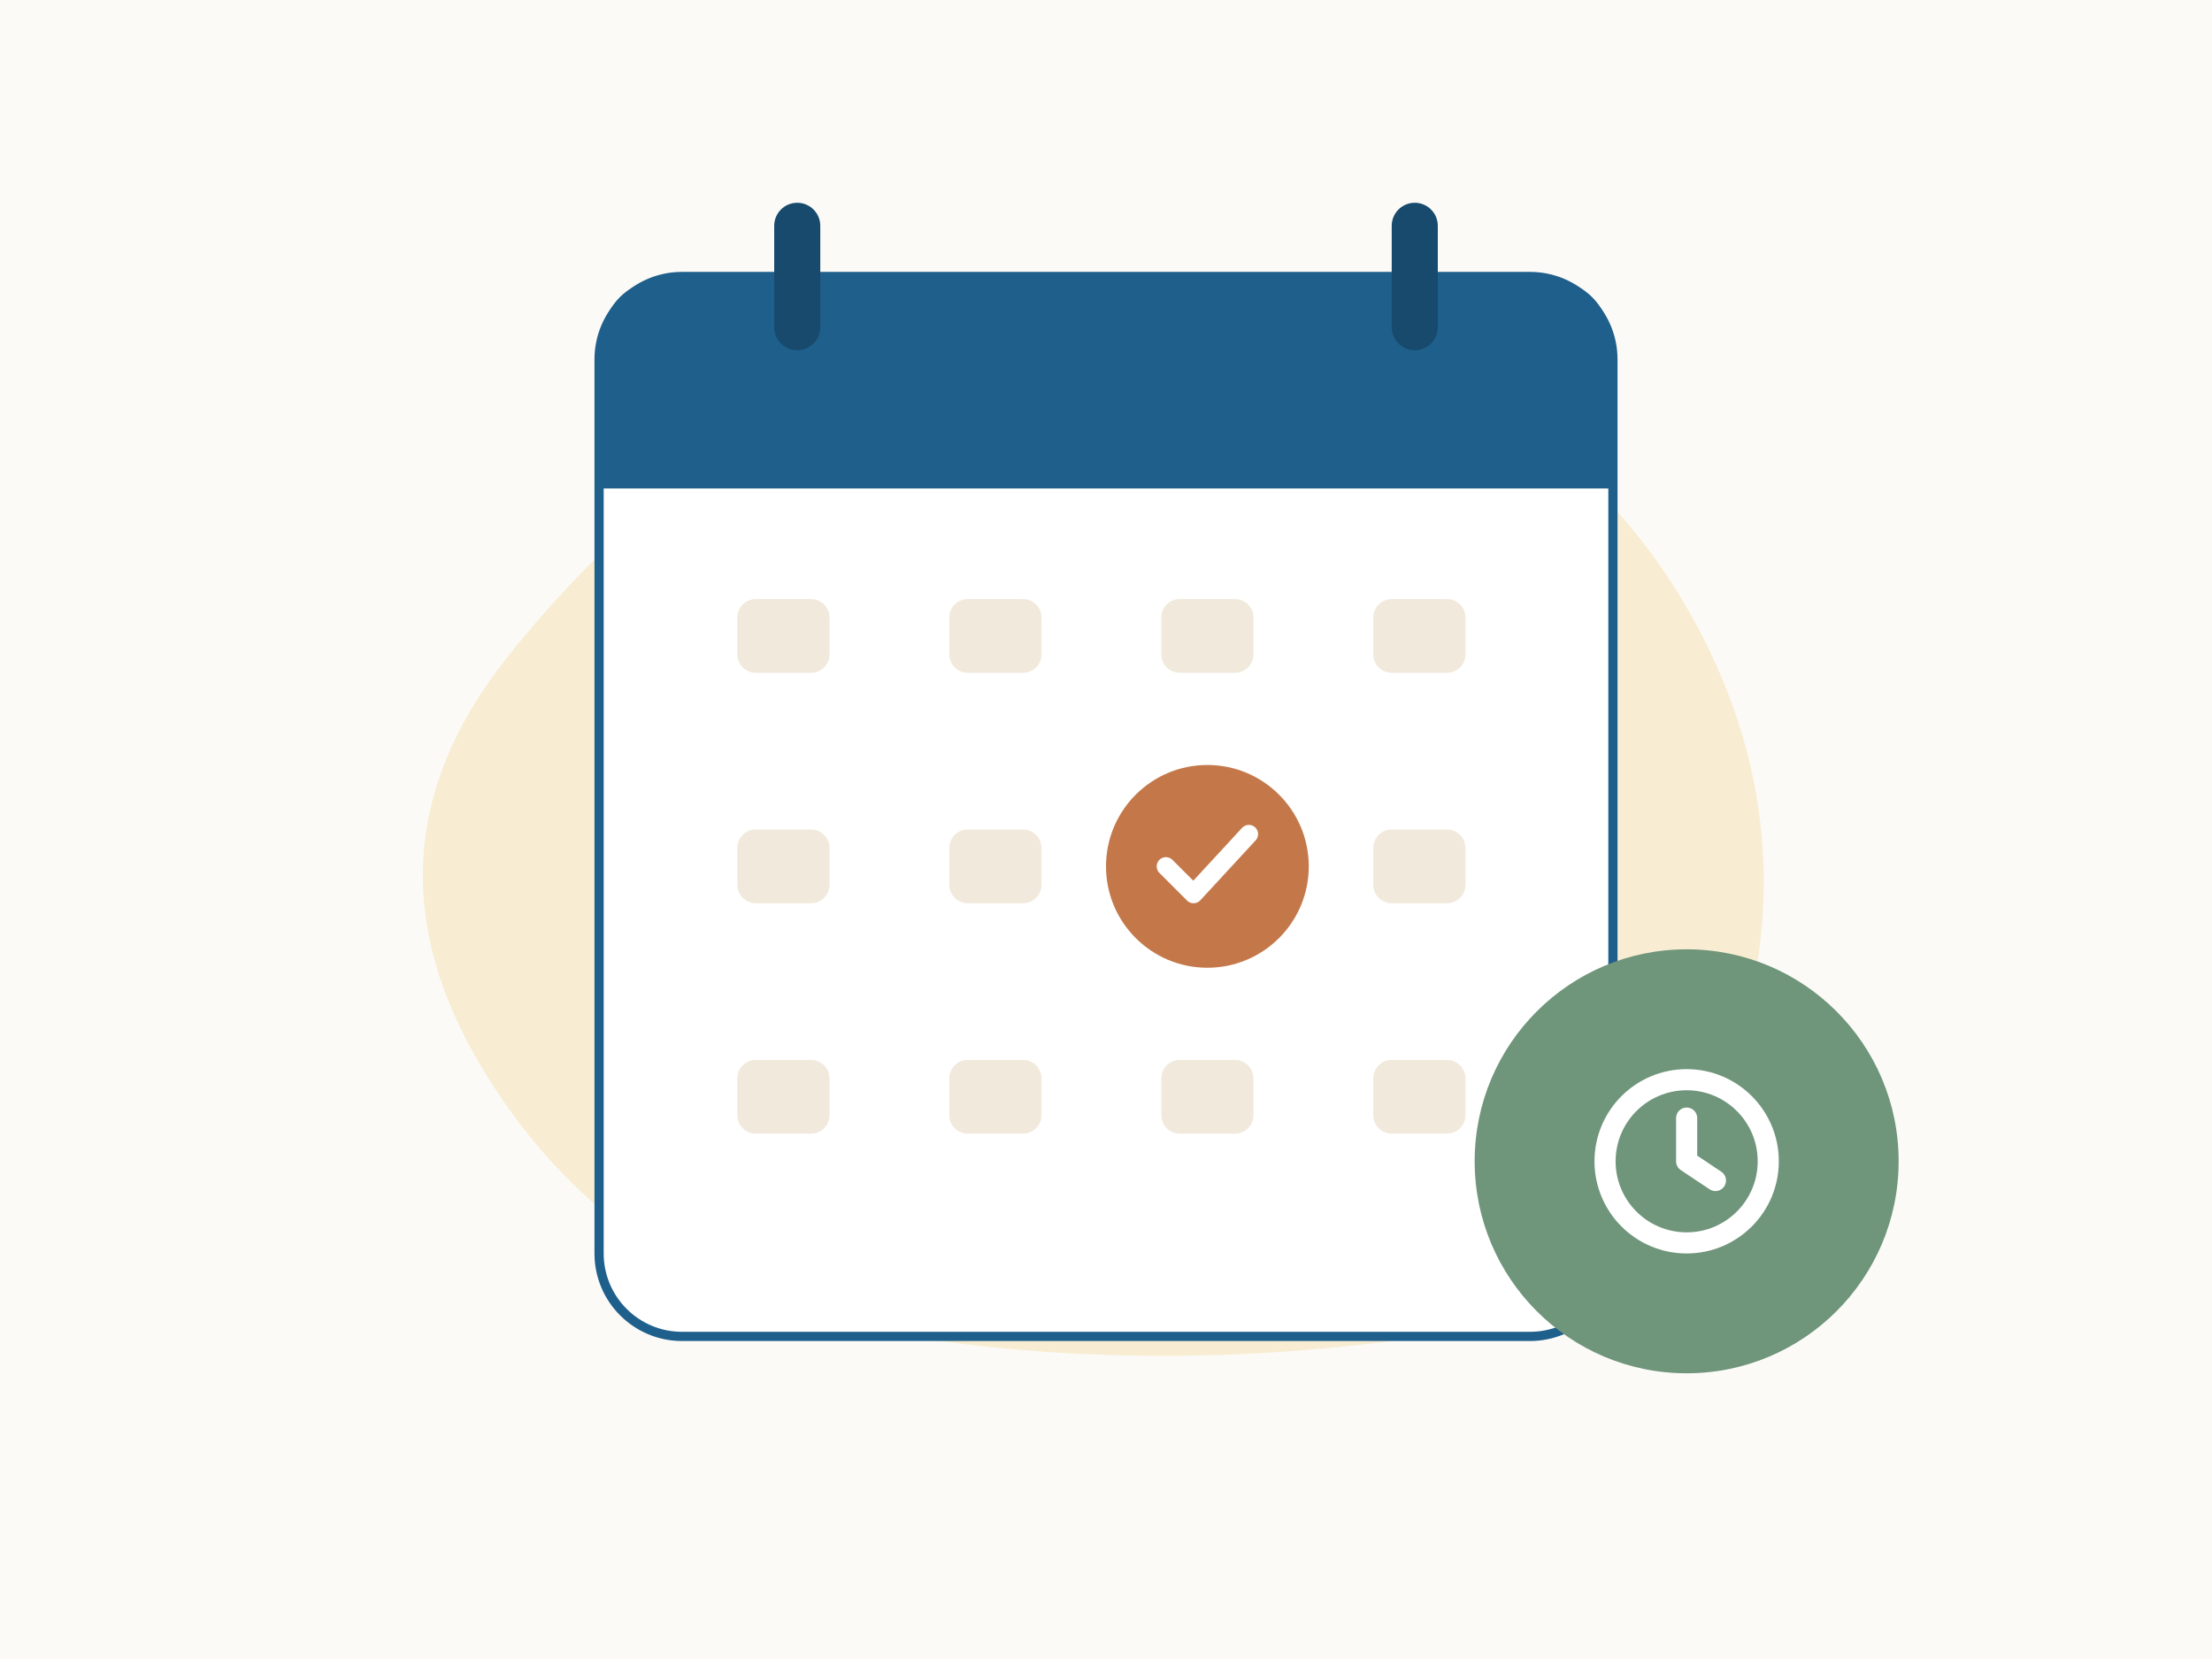
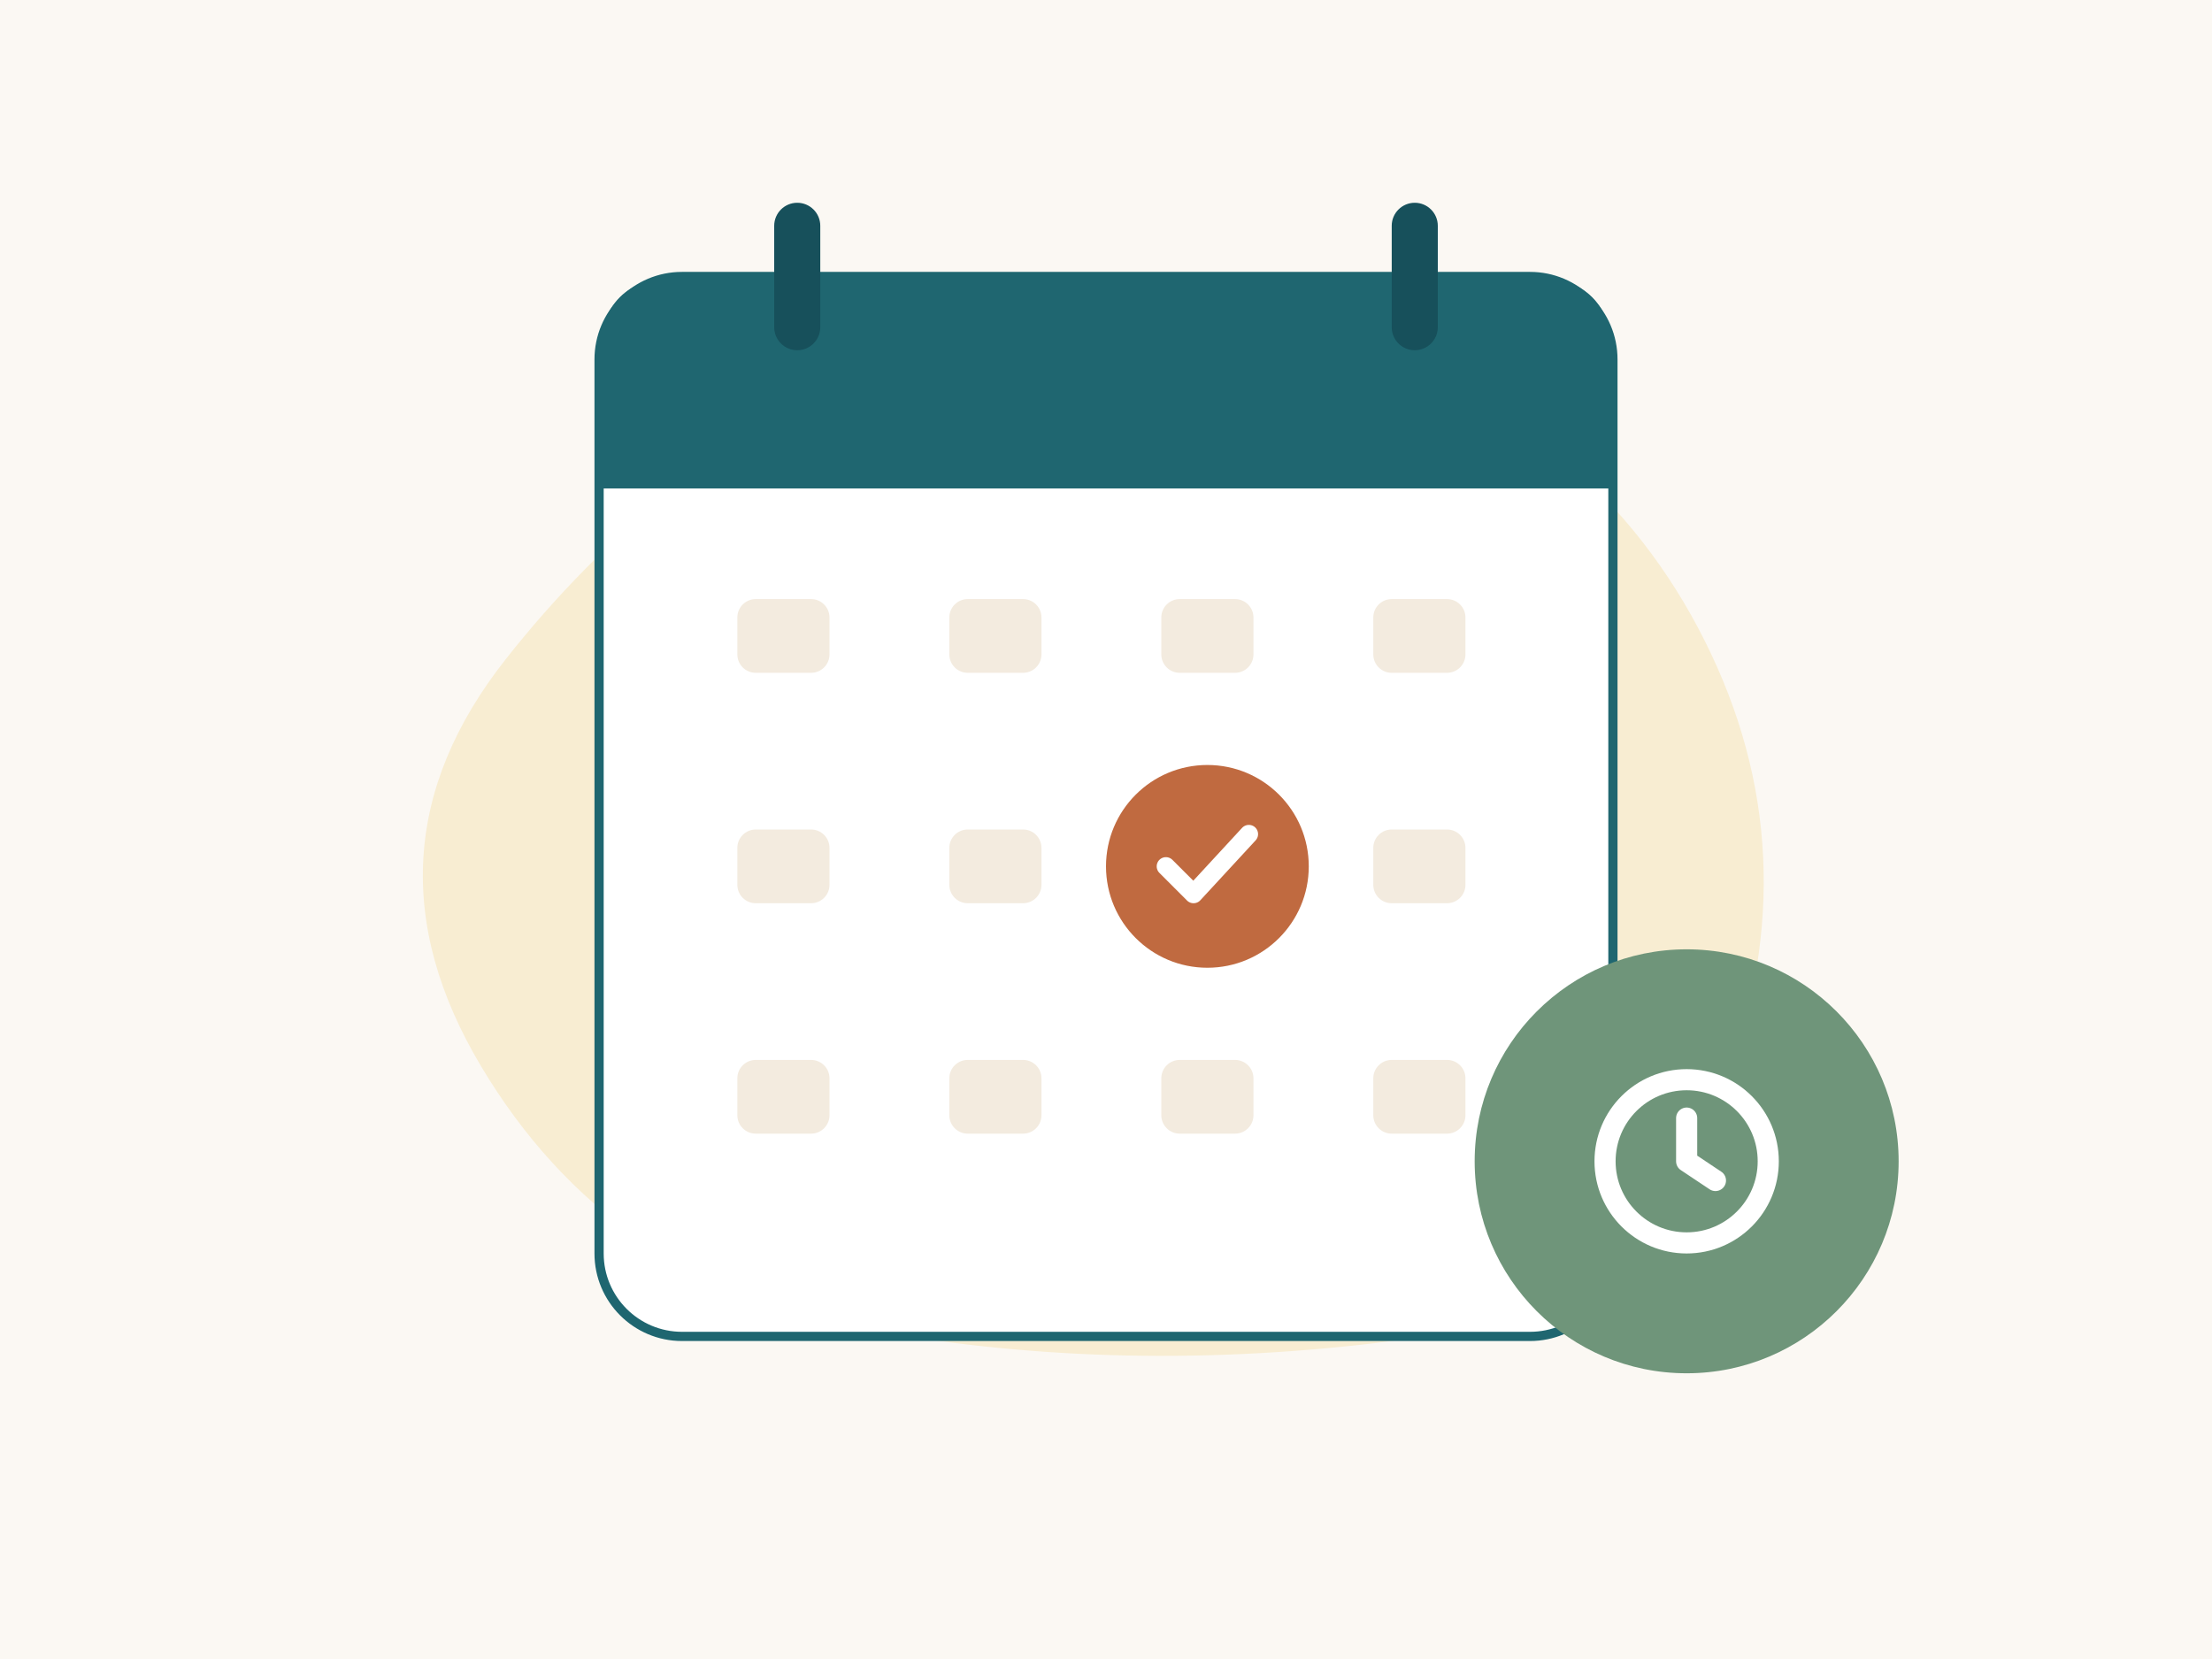
<svg xmlns="http://www.w3.org/2000/svg" viewBox="0 0 480 360" role="img" aria-labelledby="_R_0_-t _R_0_-d" width="480" height="360">
  <g>
-     <rect width="480" height="360" style="fill:#fbfaf7" />
+     <rect width="480" height="360" style="fill:#fbf8f3" />
    <path d="M 369.9 139.0 Q 393.0 185.0 374.5 234.9 Q 356.0 284.7 298.0 291.5 Q 240.0 298.3 186.0 288.1 Q 132.1 277.8 104.4 231.4 Q 76.7 185.0 109.7 143.1 Q 142.6 101.3 191.3 77.6 Q 240.0 53.9 293.5 73.5 Q 346.9 93.1 369.9 139.0 Z" style="fill:#f8edd2" />
  </g>
-   <rect x="130" y="60" width="220" height="230" rx="18" style="fill:#ffffff;stroke:#1f5f8b" stroke-width="2" />
-   <path d="M 130 106 V 78 Q 130 60 148 60 H 332 Q 350 60 350 78 V 106 Z" style="fill:#1f5f8b" />
-   <rect x="168" y="44" width="10" height="32" rx="5" style="fill:#174a6d" />
-   <rect x="302" y="44" width="10" height="32" rx="5" style="fill:#174a6d" />
-   <rect x="160" y="130" width="20" height="16" rx="4" style="fill:#f1e9dc" />
-   <rect x="206" y="130" width="20" height="16" rx="4" style="fill:#f1e9dc" />
-   <rect x="252" y="130" width="20" height="16" rx="4" style="fill:#f1e9dc" />
-   <rect x="298" y="130" width="20" height="16" rx="4" style="fill:#f1e9dc" />
-   <rect x="160" y="180" width="20" height="16" rx="4" style="fill:#f1e9dc" />
-   <rect x="206" y="180" width="20" height="16" rx="4" style="fill:#f1e9dc" />
+   <rect x="130" y="60" width="220" height="230" rx="18" style="fill:#ffffff;stroke:#1f6670" stroke-width="2" />
+   <path d="M 130 106 V 78 Q 130 60 148 60 H 332 Q 350 60 350 78 V 106 Z" style="fill:#1f6670" />
+   <rect x="168" y="44" width="10" height="32" rx="5" style="fill:#17505b" />
+   <rect x="302" y="44" width="10" height="32" rx="5" style="fill:#17505b" />
+   <rect x="160" y="130" width="20" height="16" rx="4" style="fill:#f3ebdf" />
+   <rect x="206" y="130" width="20" height="16" rx="4" style="fill:#f3ebdf" />
+   <rect x="252" y="130" width="20" height="16" rx="4" style="fill:#f3ebdf" />
+   <rect x="298" y="130" width="20" height="16" rx="4" style="fill:#f3ebdf" />
+   <rect x="160" y="180" width="20" height="16" rx="4" style="fill:#f3ebdf" />
+   <rect x="206" y="180" width="20" height="16" rx="4" style="fill:#f3ebdf" />
  <g>
-     <circle cx="262" cy="188" r="22" style="fill:#c4784a" />
+     <circle cx="262" cy="188" r="22" style="fill:#c06a40" />
    <path d="M 253 188 l 6 6 l 12 -13" style="fill:none;stroke:#ffffff" stroke-width="4" stroke-linecap="round" stroke-linejoin="round" />
  </g>
-   <rect x="298" y="180" width="20" height="16" rx="4" style="fill:#f1e9dc" />
-   <rect x="160" y="230" width="20" height="16" rx="4" style="fill:#f1e9dc" />
-   <rect x="206" y="230" width="20" height="16" rx="4" style="fill:#f1e9dc" />
-   <rect x="252" y="230" width="20" height="16" rx="4" style="fill:#f1e9dc" />
-   <rect x="298" y="230" width="20" height="16" rx="4" style="fill:#f1e9dc" />
+   <rect x="298" y="180" width="20" height="16" rx="4" style="fill:#f3ebdf" />
+   <rect x="160" y="230" width="20" height="16" rx="4" style="fill:#f3ebdf" />
+   <rect x="206" y="230" width="20" height="16" rx="4" style="fill:#f3ebdf" />
+   <rect x="252" y="230" width="20" height="16" rx="4" style="fill:#f3ebdf" />
+   <rect x="298" y="230" width="20" height="16" rx="4" style="fill:#f3ebdf" />
  <circle cx="366" cy="252" r="46" style="fill:#6f957a" />
  <g transform="translate(341 227) scale(2.083333)">
    <g style="stroke:#ffffff;color:#ffffff" fill="none" stroke-width="2.2" stroke-linecap="round" stroke-linejoin="round">
      <circle cx="12" cy="12" r="8.5" fill="none" />
      <path d="M12 7.5V12l3 2" />
    </g>
  </g>
</svg>
